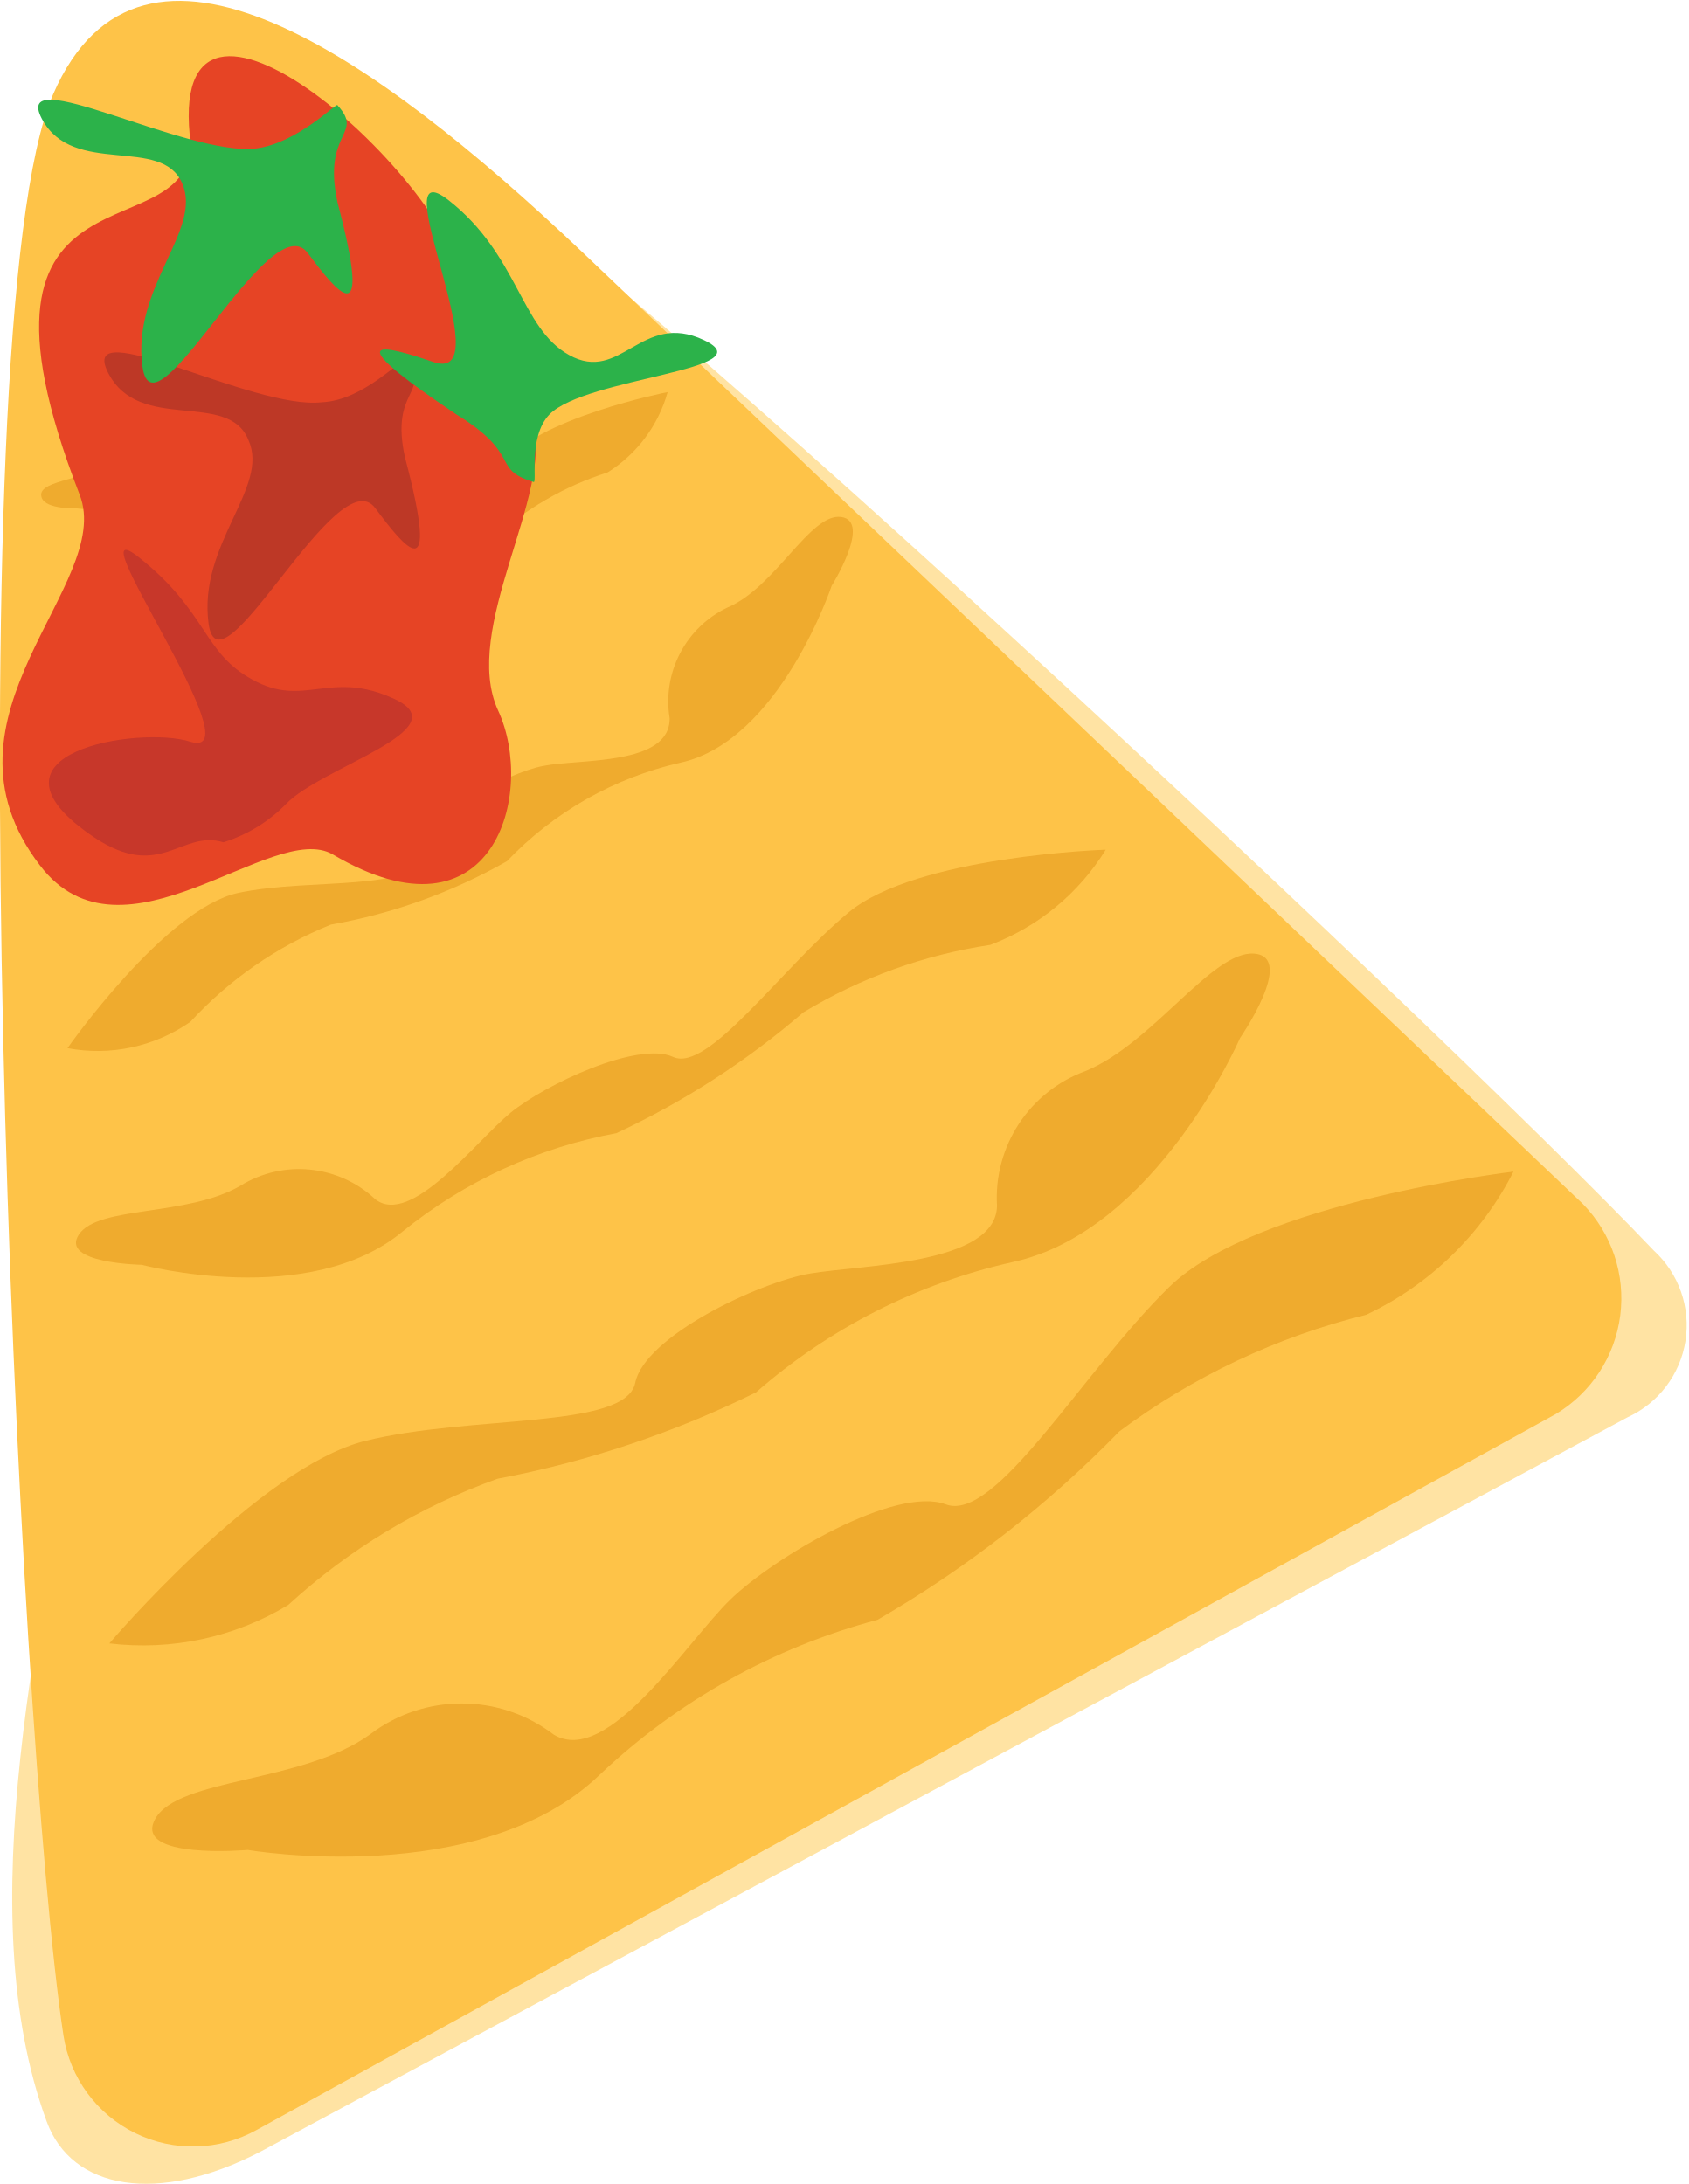
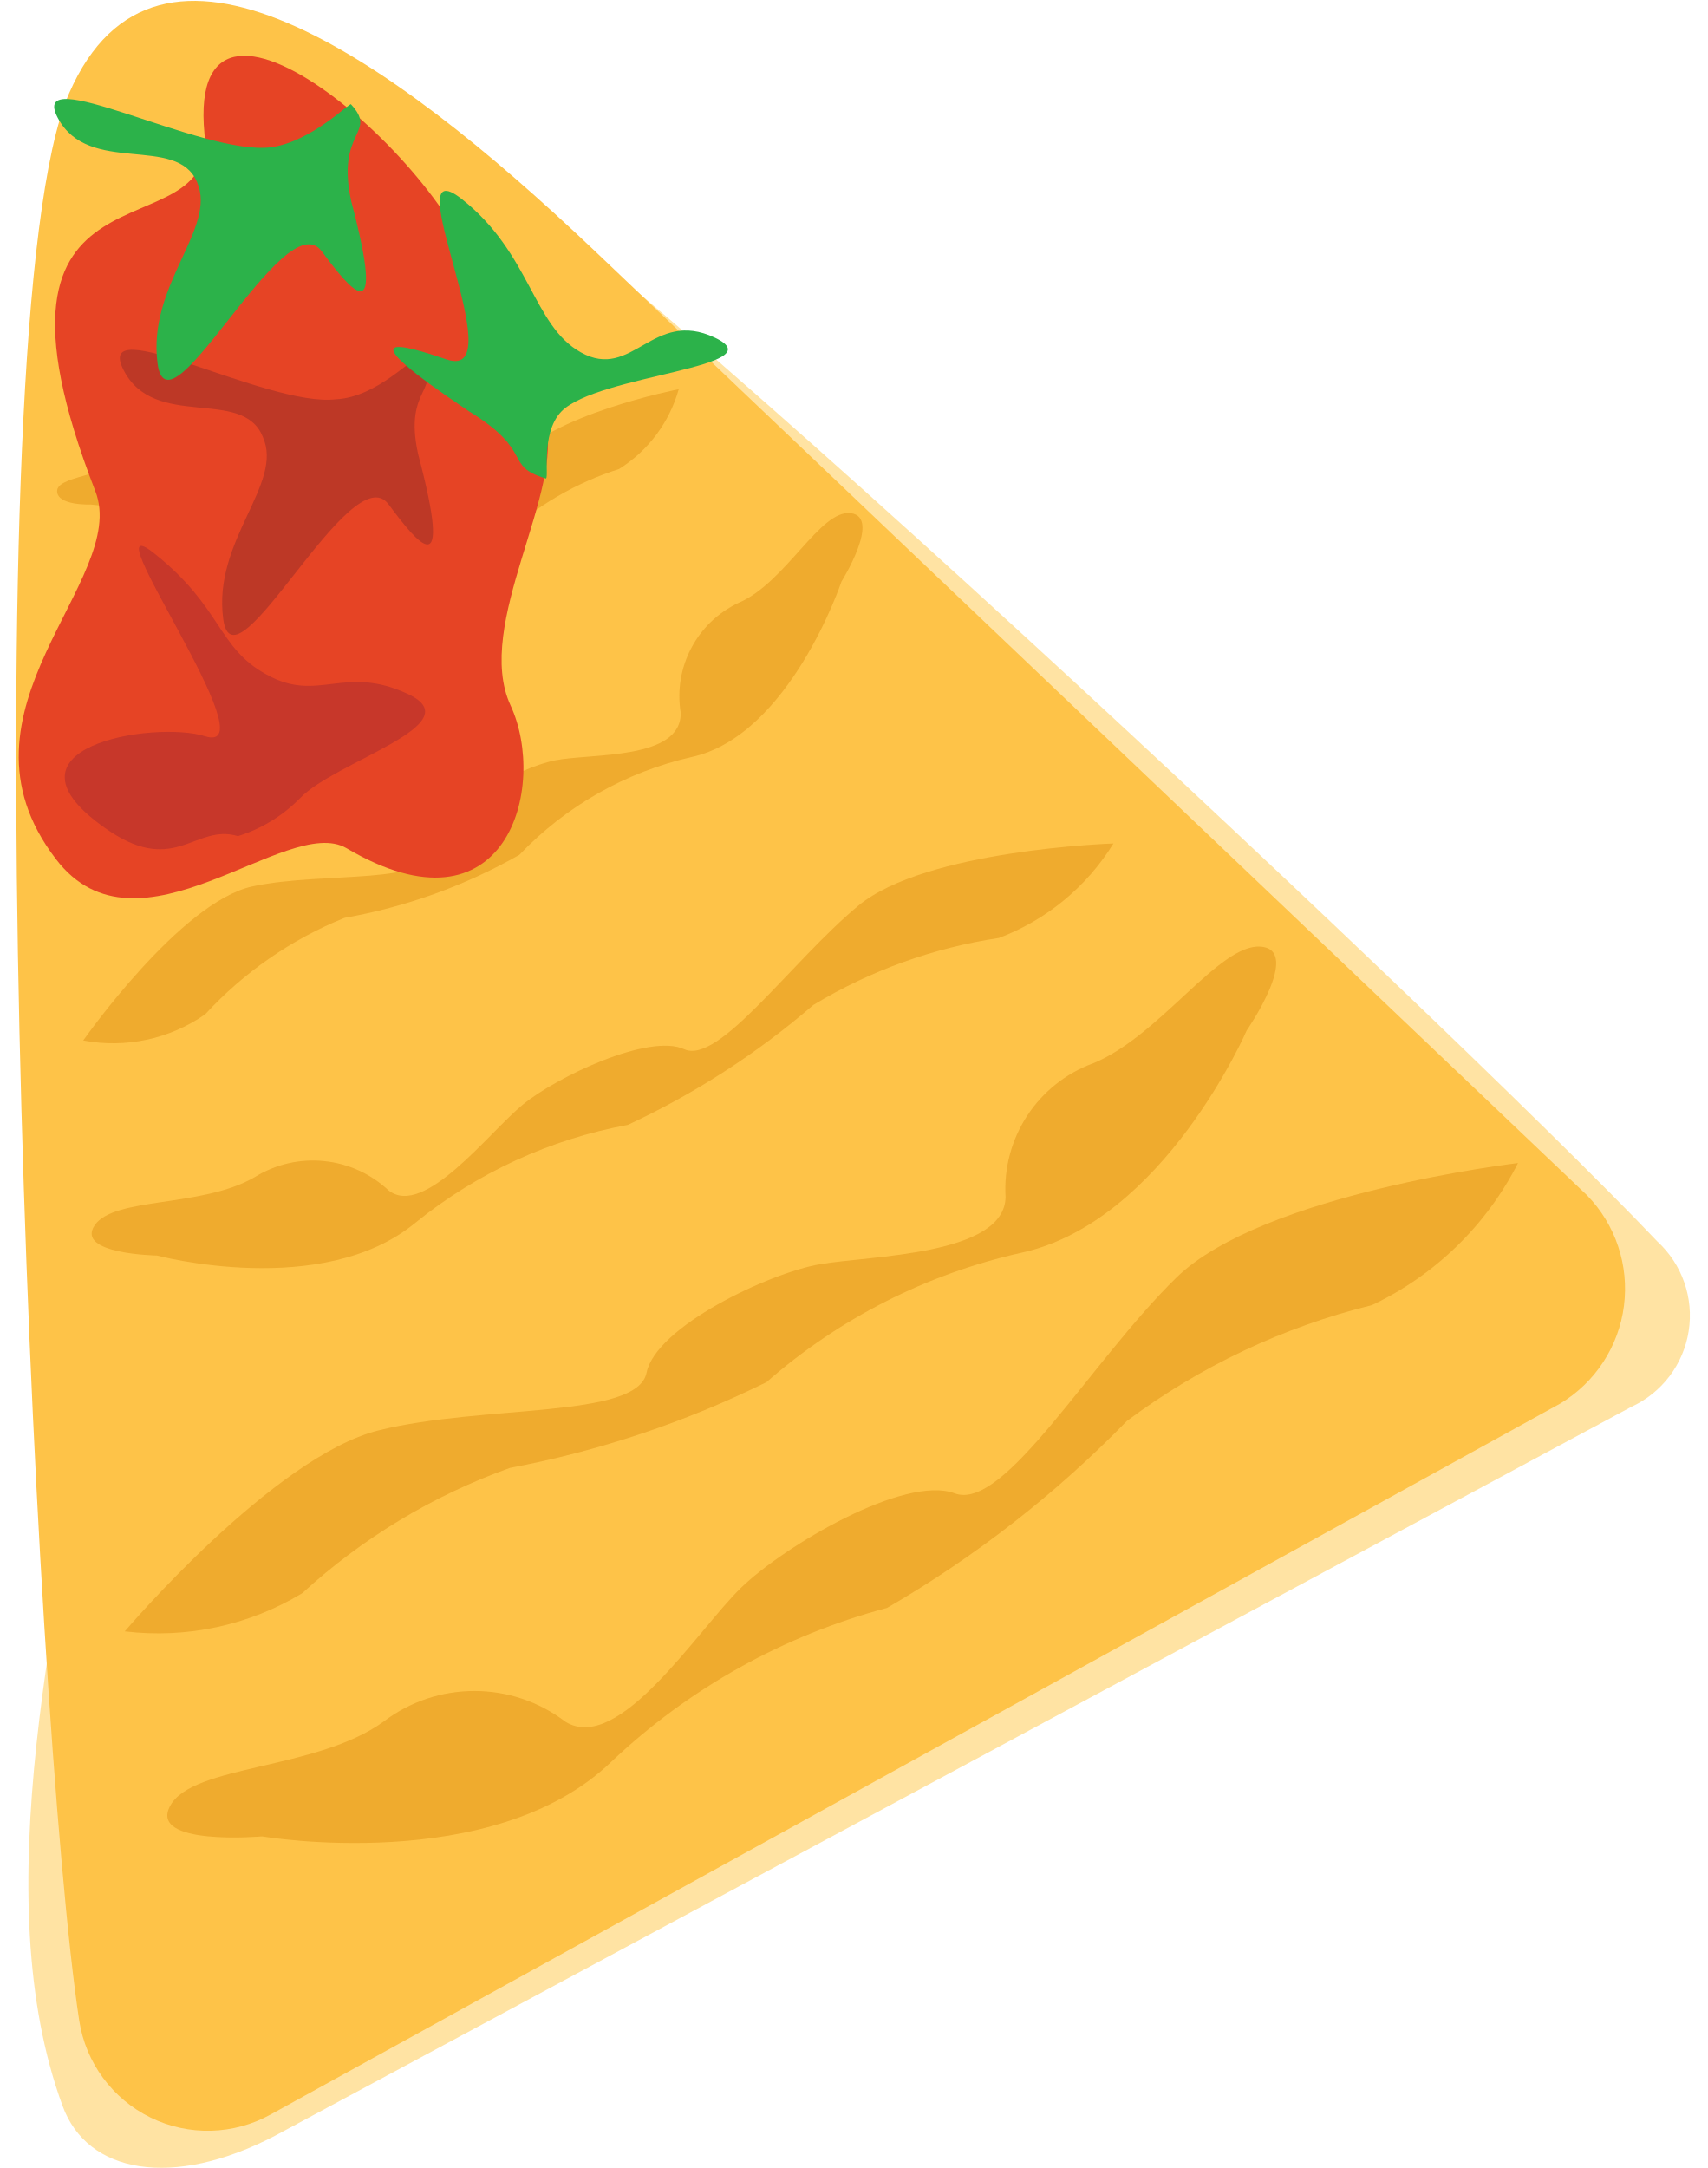
- <svg xmlns="http://www.w3.org/2000/svg" viewBox="0 0 25.01 32.36">
+ <svg xmlns="http://www.w3.org/2000/svg" width="26px" height="33px" viewBox="0 0 25.01 32.36">
  <defs>
    <style>.cls-1{fill:#ffd36e;opacity:0.63;}.cls-2{fill:#fec348;}.cls-3{fill:#e9a023;opacity:0.71;}.cls-4{fill:#e64425;}.cls-5{fill:#bd3826;}.cls-6{fill:#2cb24a;}.cls-7{fill:#b02d2d;opacity:0.58;}</style>
  </defs>
  <g id="Layer_2" data-name="Layer 2">
    <g id="chip">
      <path class="cls-1" d="M24.11,21,3.86,31.88c-1.52.79-2.8.57-3.17-.45-2.28-6.23,4.08-17.12,0-22.9C.43,8.21,3,7.93,3.33,7.76c.6-.3,2.19-4.35,2.69-5.68C6.36,1.17,21.4,15.26,24.5,18.53A1.5,1.5,0,0,1,24.11,21Z" />
      <path class="cls-2" d="M.94,30.16C.26,25.71-.71,4.81.79,1.39c1.31-3,4.75-.58,7.82,2.33L23.45,17.84a2,2,0,0,1-.4,3.11L3.8,31.56A1.94,1.94,0,0,1,.94,30.16Z" />
      <path class="cls-3" d="M3.67,27.41S7.11,28,8.88,26.3A9.55,9.55,0,0,1,13,24a16.63,16.63,0,0,0,3.58-2.79,10.2,10.2,0,0,1,3.66-1.73,4.7,4.7,0,0,0,2.18-2.12s-3.81.45-5.1,1.71-2.57,3.5-3.31,3.22-2.54.78-3.19,1.41-1.82,2.49-2.62,2a2.24,2.24,0,0,0-2.72,0c-1,.72-2.84.64-3.18,1.25S3.67,27.41,3.67,27.41Z" />
      <path class="cls-3" d="M18.37,15.38S17.13,18.24,15,18.7a8.63,8.63,0,0,0-3.8,1.93,14.88,14.88,0,0,1-3.83,1.28,9.14,9.14,0,0,0-3.1,1.87,4.16,4.16,0,0,1-2.65.57s2.22-2.61,3.79-3,3.86-.17,4-.86S11.24,19,12,18.87s2.75-.13,2.77-1a2,2,0,0,1,1.31-2c1-.41,1.88-1.79,2.5-1.74S18.37,15.38,18.37,15.38Z" />
      <path class="cls-3" d="M12.32,8.68s-.77,2.3-2.24,2.62a5.12,5.12,0,0,0-2.57,1.46,8.15,8.15,0,0,1-2.61.94,5.76,5.76,0,0,0-2.08,1.44A2.4,2.4,0,0,1,1,15.53s1.45-2.07,2.53-2.3,2.66,0,2.75-.59,1.22-1.18,1.76-1.29,1.89,0,1.88-.71A1.54,1.54,0,0,1,10.78,9C11.49,8.7,12,7.6,12.46,7.66S12.32,8.68,12.32,8.68Z" />
      <path class="cls-3" d="M1.28,11.84S3.14,12,3.86,11a4.27,4.27,0,0,1,1.88-1.4A7.05,7.05,0,0,0,7.28,8,4.58,4.58,0,0,1,9,7a2.06,2.06,0,0,0,.89-1.19S7.94,6.19,7.42,6.9,6.49,8.81,6.07,8.7s-1.23.52-1.49.88-.66,1.35-1.13,1.14A1.16,1.16,0,0,0,2,10.83c-.46.41-1.4.46-1.51.79S1.28,11.84,1.28,11.84Z" />
      <path class="cls-3" d="M1.11,7.53s1.33.18,1.81-.46a2.61,2.61,0,0,1,1.29-.89,4.28,4.28,0,0,0,1-1,2.91,2.91,0,0,1,1.18-.67A1.19,1.19,0,0,0,7,3.69s-1.36.2-1.71.67-.58,1.28-.89,1.2-.86.31-1,.54S3,7,2.61,6.84a.87.87,0,0,0-1,0c-.3.27-1,.27-1,.49S1.11,7.53,1.11,7.53Z" />
      <path class="cls-3" d="M2.1,18.74s2.47.66,3.86-.49a7.07,7.07,0,0,1,3.17-1.46A12,12,0,0,0,11.9,15a7.51,7.51,0,0,1,2.77-1,3.43,3.43,0,0,0,1.71-1.41s-2.8.09-3.81.93-2.08,2.38-2.6,2.14-1.9.41-2.41.83-1.47,1.69-2,1.28a1.65,1.65,0,0,0-2-.2c-.79.46-2.1.29-2.39.72S2.1,18.74,2.1,18.74Z" />
      <path class="cls-4" d="M7.89,6.27c.32,1.05-1.07,3.05-.51,4.26s-.06,3.54-2.45,2.13c-.89-.52-3.11,1.78-4.34.16-1.7-2.22,1.11-4.16.59-5.49C-.87,2.06,3,3.87,2.81,2c-.3-3.13,4.09.85,4.11,2.45S7.59,5.31,7.89,6.27Z" />
      <path class="cls-5" d="M3.68,6.52c-.3-.75-1.62-.09-2.08-1s2.15.56,3.17.44C5.4,5.93,5.93,5.3,6,5.36c.4.48-.23.39,0,1.42.53,2,0,1.34-.44.75C5,6.77,3.25,10.42,3.09,9.24S4,7.22,3.68,6.52Z" />
      <path class="cls-6" d="M2.7,2.72C2.4,2,1.08,2.63.62,1.76s2.15.56,3.17.44C4.42,2.12,5,1.5,5,1.56,5.4,2,4.77,1.94,5,3c.53,2,0,1.34-.44.75C4,3,2.27,6.61,2.11,5.43S3,3.41,2.7,2.72Z" />
      <path class="cls-6" d="M8.43,5.26c.77.43,1.07-.66,2-.22s-1.75.55-2.29,1.1c-.33.34-.17,1.05-.24,1-.63-.19-.16-.4-1.14-1-1.88-1.26-1-1-.32-.77,1,.31-.82-3.21.21-2.4S7.71,4.86,8.43,5.26Z" />
      <path class="cls-7" d="M3.74,10.07c.77.43,1.15-.16,2.11.29s-1.08,1-1.61,1.55a2.23,2.23,0,0,1-.93.57c-.63-.19-.93.58-1.91-.07-1.88-1.26.68-1.66,1.42-1.42,1,.31-1.78-3.54-.76-2.73S3,9.67,3.74,10.07Z" />
    </g>
  </g>
</svg>
